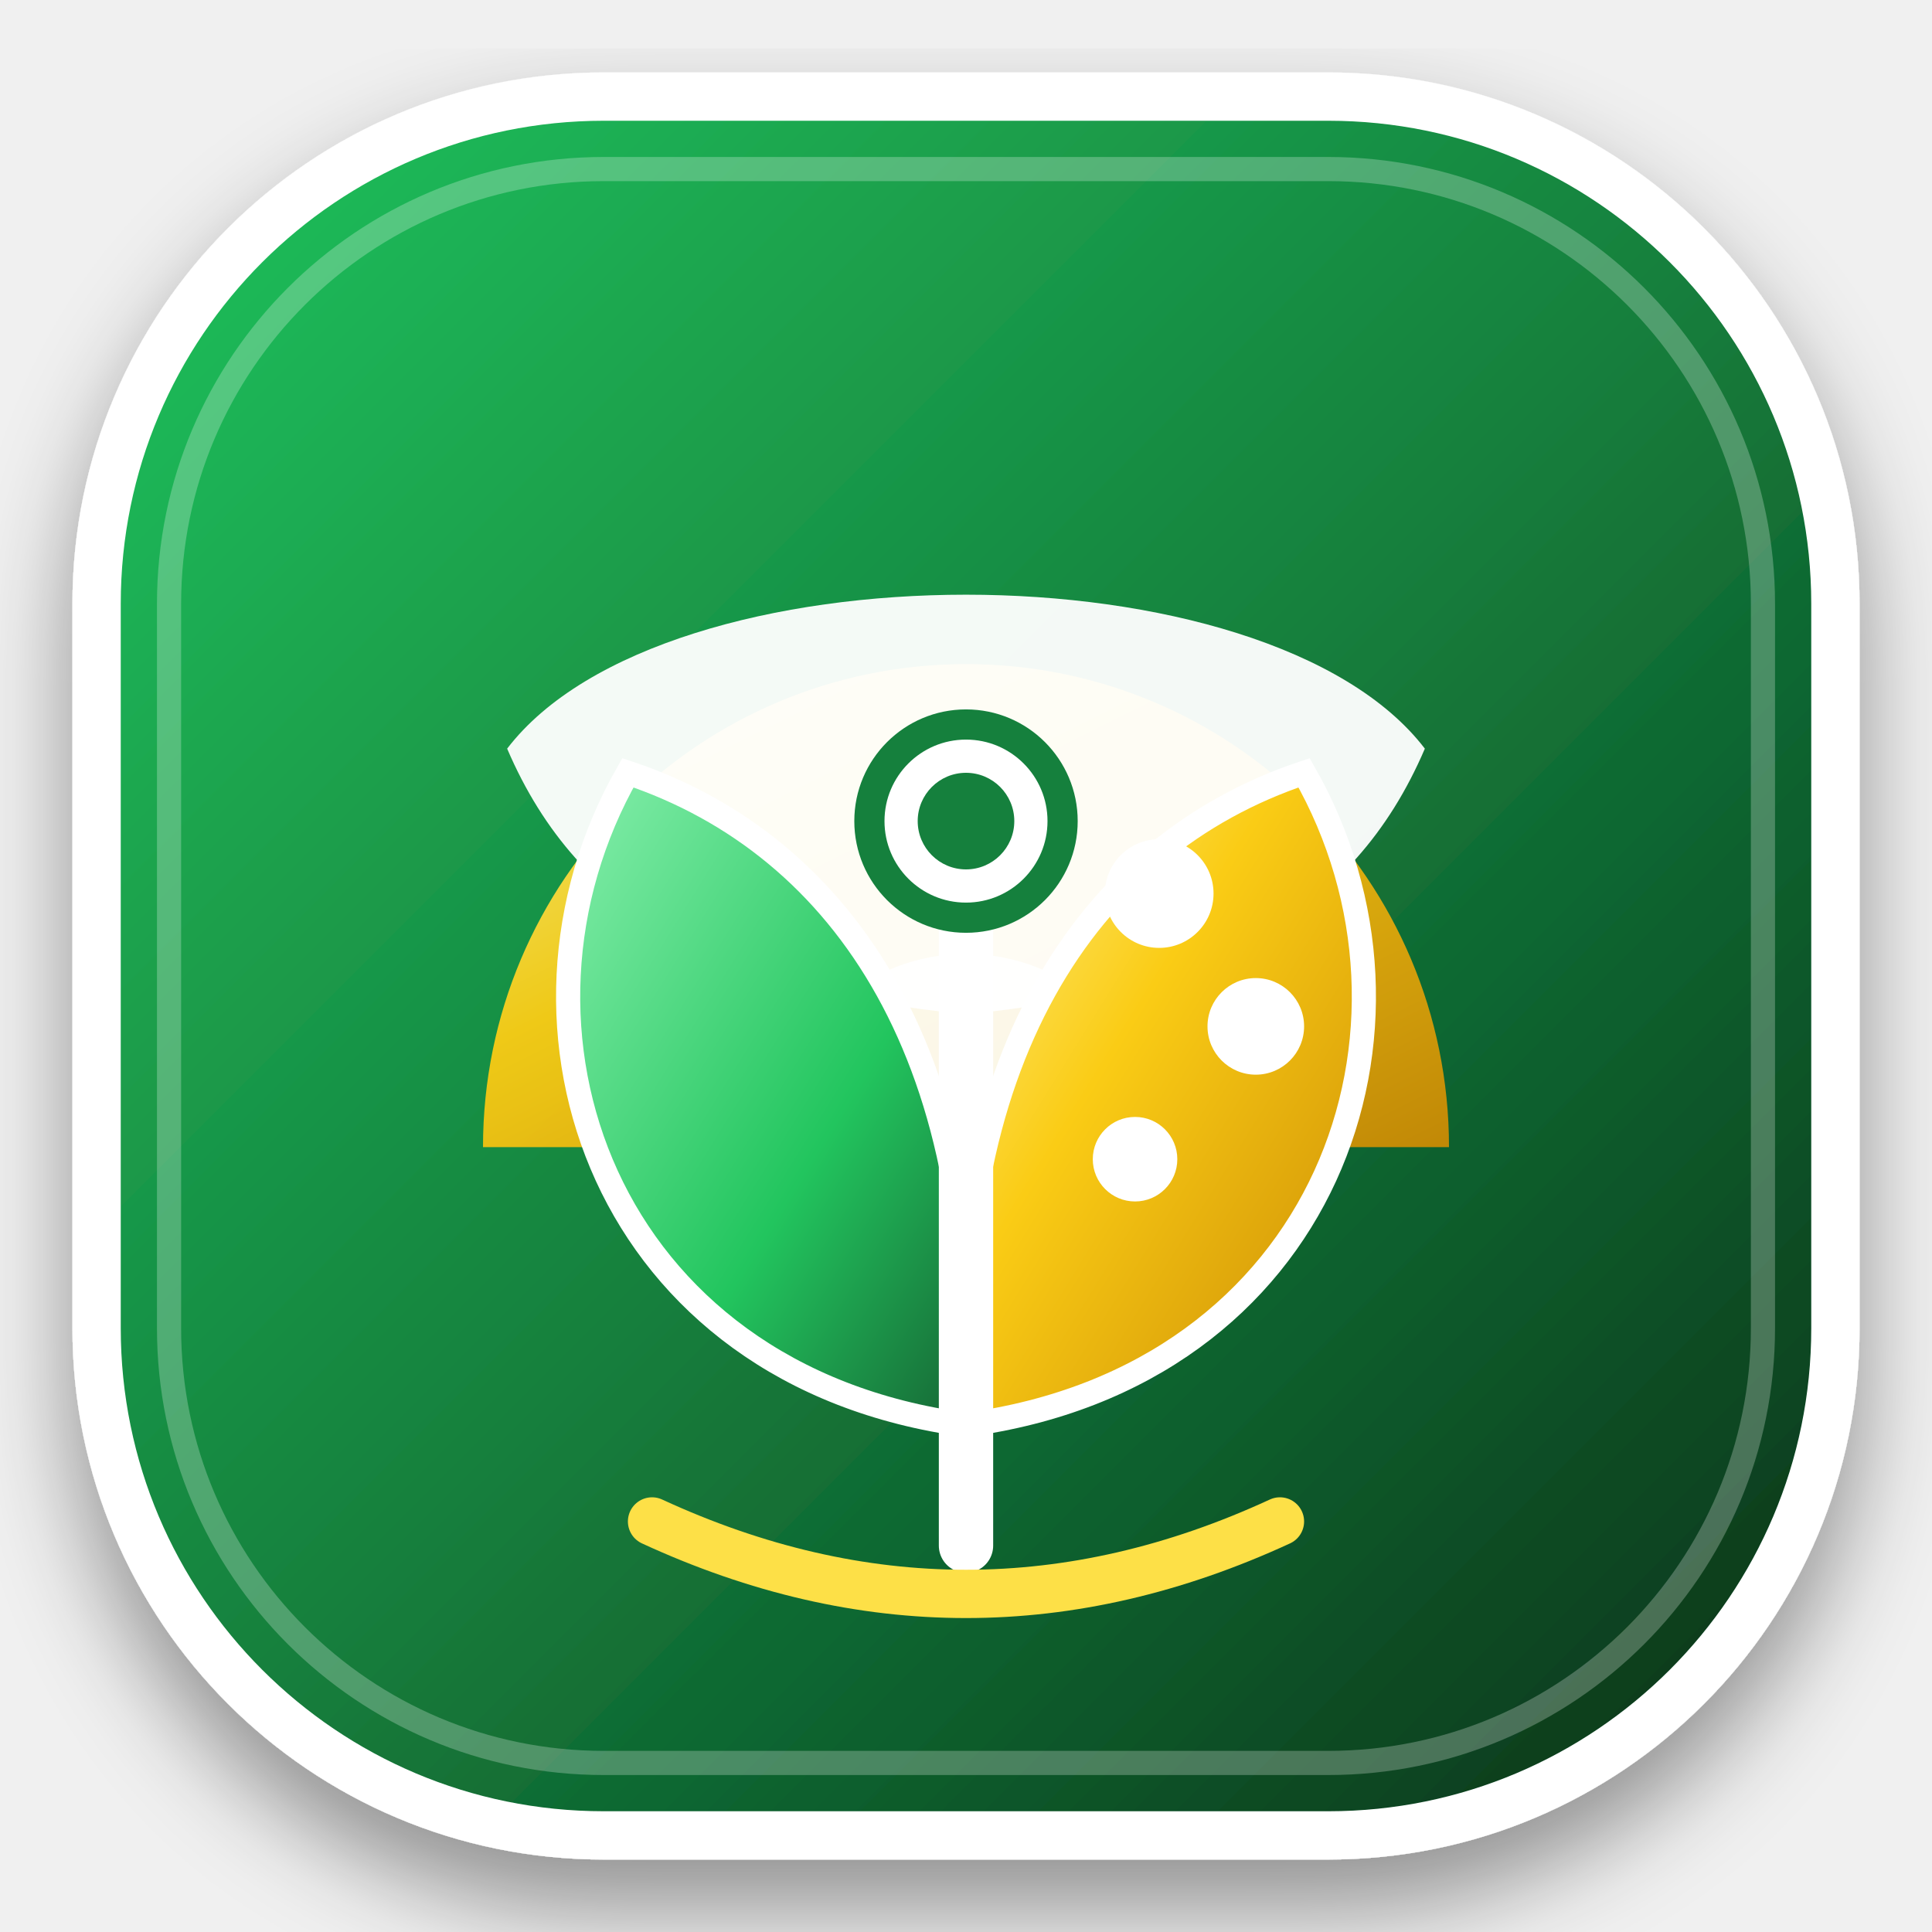
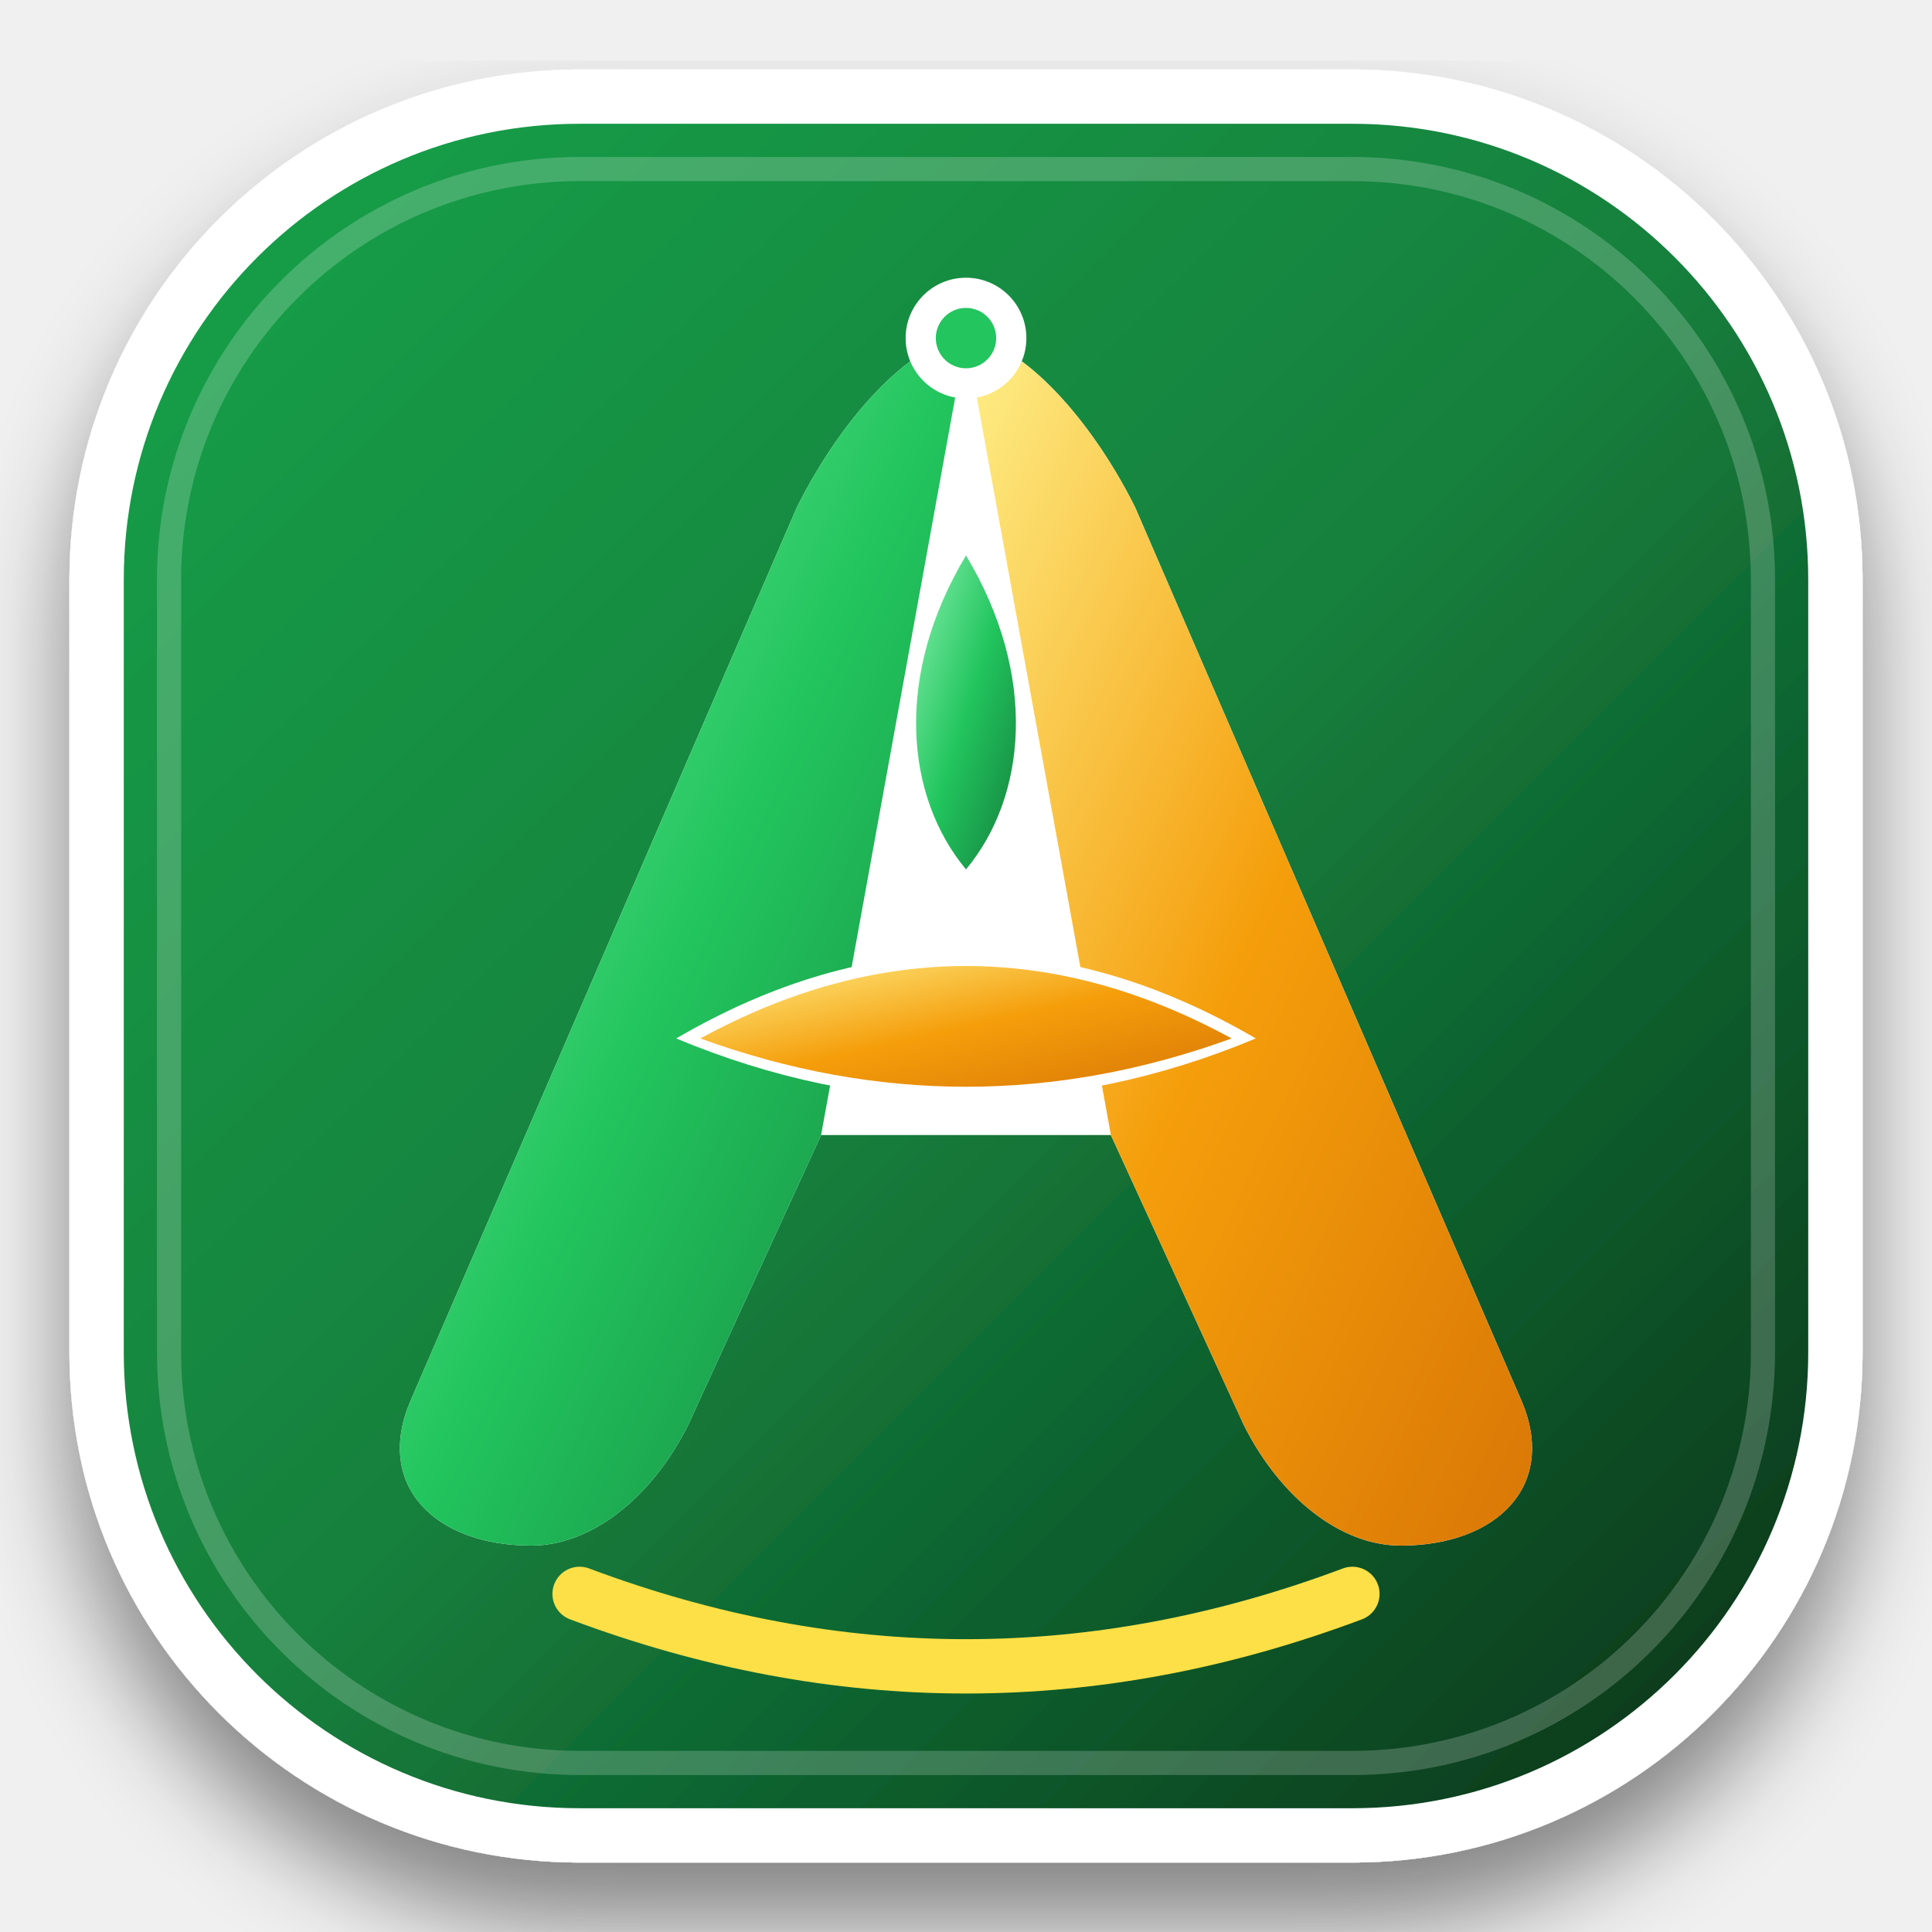
<svg xmlns="http://www.w3.org/2000/svg" viewBox="0 0 160 160" width="100%" height="100%">
  <defs>
-     <linearGradient id="logoBg" x1="0%" y1="0%" x2="100%" y2="100%">
-       <stop offset="0%" stop-color="#22c55e" />
+     <linearGradient id="aLogoBg" x1="0%" y1="0%" x2="100%" y2="100%">
+       <stop offset="0%" stop-color="#16a34a" />
      <stop offset="50%" stop-color="#15803d" />
      <stop offset="100%" stop-color="#052e16" />
    </linearGradient>
-     <linearGradient id="goldGlow" x1="0%" y1="0%" x2="100%" y2="100%">
+     <linearGradient id="aGoldGrad" x1="0%" y1="0%" x2="100%" y2="100%">
      <stop offset="0%" stop-color="#fef08a" />
-       <stop offset="40%" stop-color="#facc15" />
-       <stop offset="100%" stop-color="#ca8a04" />
+       <stop offset="50%" stop-color="#f59e0b" />
+       <stop offset="100%" stop-color="#d97706" />
    </linearGradient>
-     <linearGradient id="leafGlow" x1="0%" y1="0%" x2="100%" y2="100%">
+     <linearGradient id="aLeafGrad" x1="0%" y1="0%" x2="100%" y2="100%">
      <stop offset="0%" stop-color="#86efac" />
-       <stop offset="60%" stop-color="#22c55e" />
-       <stop offset="100%" stop-color="#166534" />
+       <stop offset="50%" stop-color="#22c55e" />
+       <stop offset="100%" stop-color="#15803d" />
    </linearGradient>
-     <filter id="crispShadow" x="-20%" y="-20%" width="140%" height="140%">
-       <feDropShadow dx="0" dy="4" stdDeviation="4" flood-color="#000000" flood-opacity="0.4" />
+     <filter id="aDropShadow" x="-20%" y="-20%" width="140%" height="140%">
+       <feDropShadow dx="0" dy="5" stdDeviation="4" flood-color="#000000" flood-opacity="0.45" />
    </filter>
  </defs>
-   <rect x="8" y="8" width="144" height="144" rx="42" fill="url(#logoBg)" stroke="#ffffff" stroke-width="4" filter="url(#crispShadow)" />
-   <rect x="14" y="14" width="132" height="132" rx="36" fill="none" stroke="rgba(255, 255, 255, 0.25)" stroke-width="2" />
-   <path d="M 40 95 A 40 40 0 0 1 120 95 Z" fill="url(#goldGlow)" opacity="0.95" />
-   <circle cx="80" cy="95" r="16" fill="#ffffff" opacity="0.9" />
-   <path d="M 42 62 C 55 45, 105 45, 118 62 C 112 76, 100 82, 80 84 C 60 82, 48 76, 42 62 Z" fill="#ffffff" opacity="0.95" />
-   <path d="M 80 118 C 50 114, 40 85, 52 64 C 70 70, 82 88, 80 118 Z" fill="url(#leafGlow)" stroke="#ffffff" stroke-width="2" />
-   <path d="M 80 118 C 110 114, 120 85, 108 64 C 90 70, 78 88, 80 118 Z" fill="url(#goldGlow)" stroke="#ffffff" stroke-width="2" />
-   <circle cx="96" cy="74" r="4.5" fill="#ffffff" />
-   <circle cx="104" cy="85" r="4" fill="#ffffff" />
-   <circle cx="94" cy="96" r="3.5" fill="#ffffff" />
-   <path d="M 80 128 L 80 72" stroke="#ffffff" stroke-width="4.5" stroke-linecap="round" />
-   <circle cx="80" cy="68" r="8" fill="#ffffff" stroke="#15803d" stroke-width="2.5" />
-   <circle cx="80" cy="68" r="4" fill="#15803d" />
-   <path d="M 54 126 Q 80 138 106 126" stroke="#fde047" stroke-width="4" stroke-linecap="round" fill="none" />
+   <rect x="8" y="8" width="144" height="144" rx="40" fill="url(#aLogoBg)" stroke="#ffffff" stroke-width="4.5" filter="url(#aDropShadow)" />
+   <rect x="14" y="14" width="132" height="132" rx="34" fill="none" stroke="rgba(255, 255, 255, 0.2)" stroke-width="2" />
+   <path d="M 80 28 C 76 28, 70 34, 66 42 L 34 116 C 31 123, 36 128, 44 128 C 49 128, 54 124, 57 118 L 68 94 L 80 94 Z" fill="#ffffff" />
+   <path d="M 80 28 C 76 28, 70 34, 66 42 L 34 116 C 31 123, 36 128, 44 128 C 49 128, 54 124, 57 118 L 68 94 Z" fill="url(#aLeafGrad)" />
+   <path d="M 80 28 C 84 28, 90 34, 94 42 L 126 116 C 129 123, 124 128, 116 128 C 111 128, 106 124, 103 118 L 92 94 L 80 94 Z" fill="#ffffff" />
+   <path d="M 80 28 C 84 28, 90 34, 94 42 L 126 116 C 129 123, 124 128, 116 128 C 111 128, 106 124, 103 118 L 92 94 Z" fill="url(#aGoldGrad)" />
+   <path d="M 56 86 Q 80 72 104 86 Q 80 96 56 86 Z" fill="#ffffff" />
+   <path d="M 58 86 Q 80 74 102 86 Q 80 94 58 86 Z" fill="url(#aGoldGrad)" />
+   <path d="M 80 44 C 72 56, 74 68, 80 74 C 86 68, 88 56, 80 44 Z" fill="#ffffff" />
+   <path d="M 80 46 C 74 56, 75 66, 80 72 C 85 66, 86 56, 80 46 Z" fill="url(#aLeafGrad)" />
+   <circle cx="80" cy="28" r="5" fill="#ffffff" />
+   <circle cx="80" cy="28" r="2.5" fill="#22c55e" />
+   <path d="M 48 132 Q 80 144 112 132" stroke="#fde047" stroke-width="4.5" stroke-linecap="round" fill="none" />
</svg>
